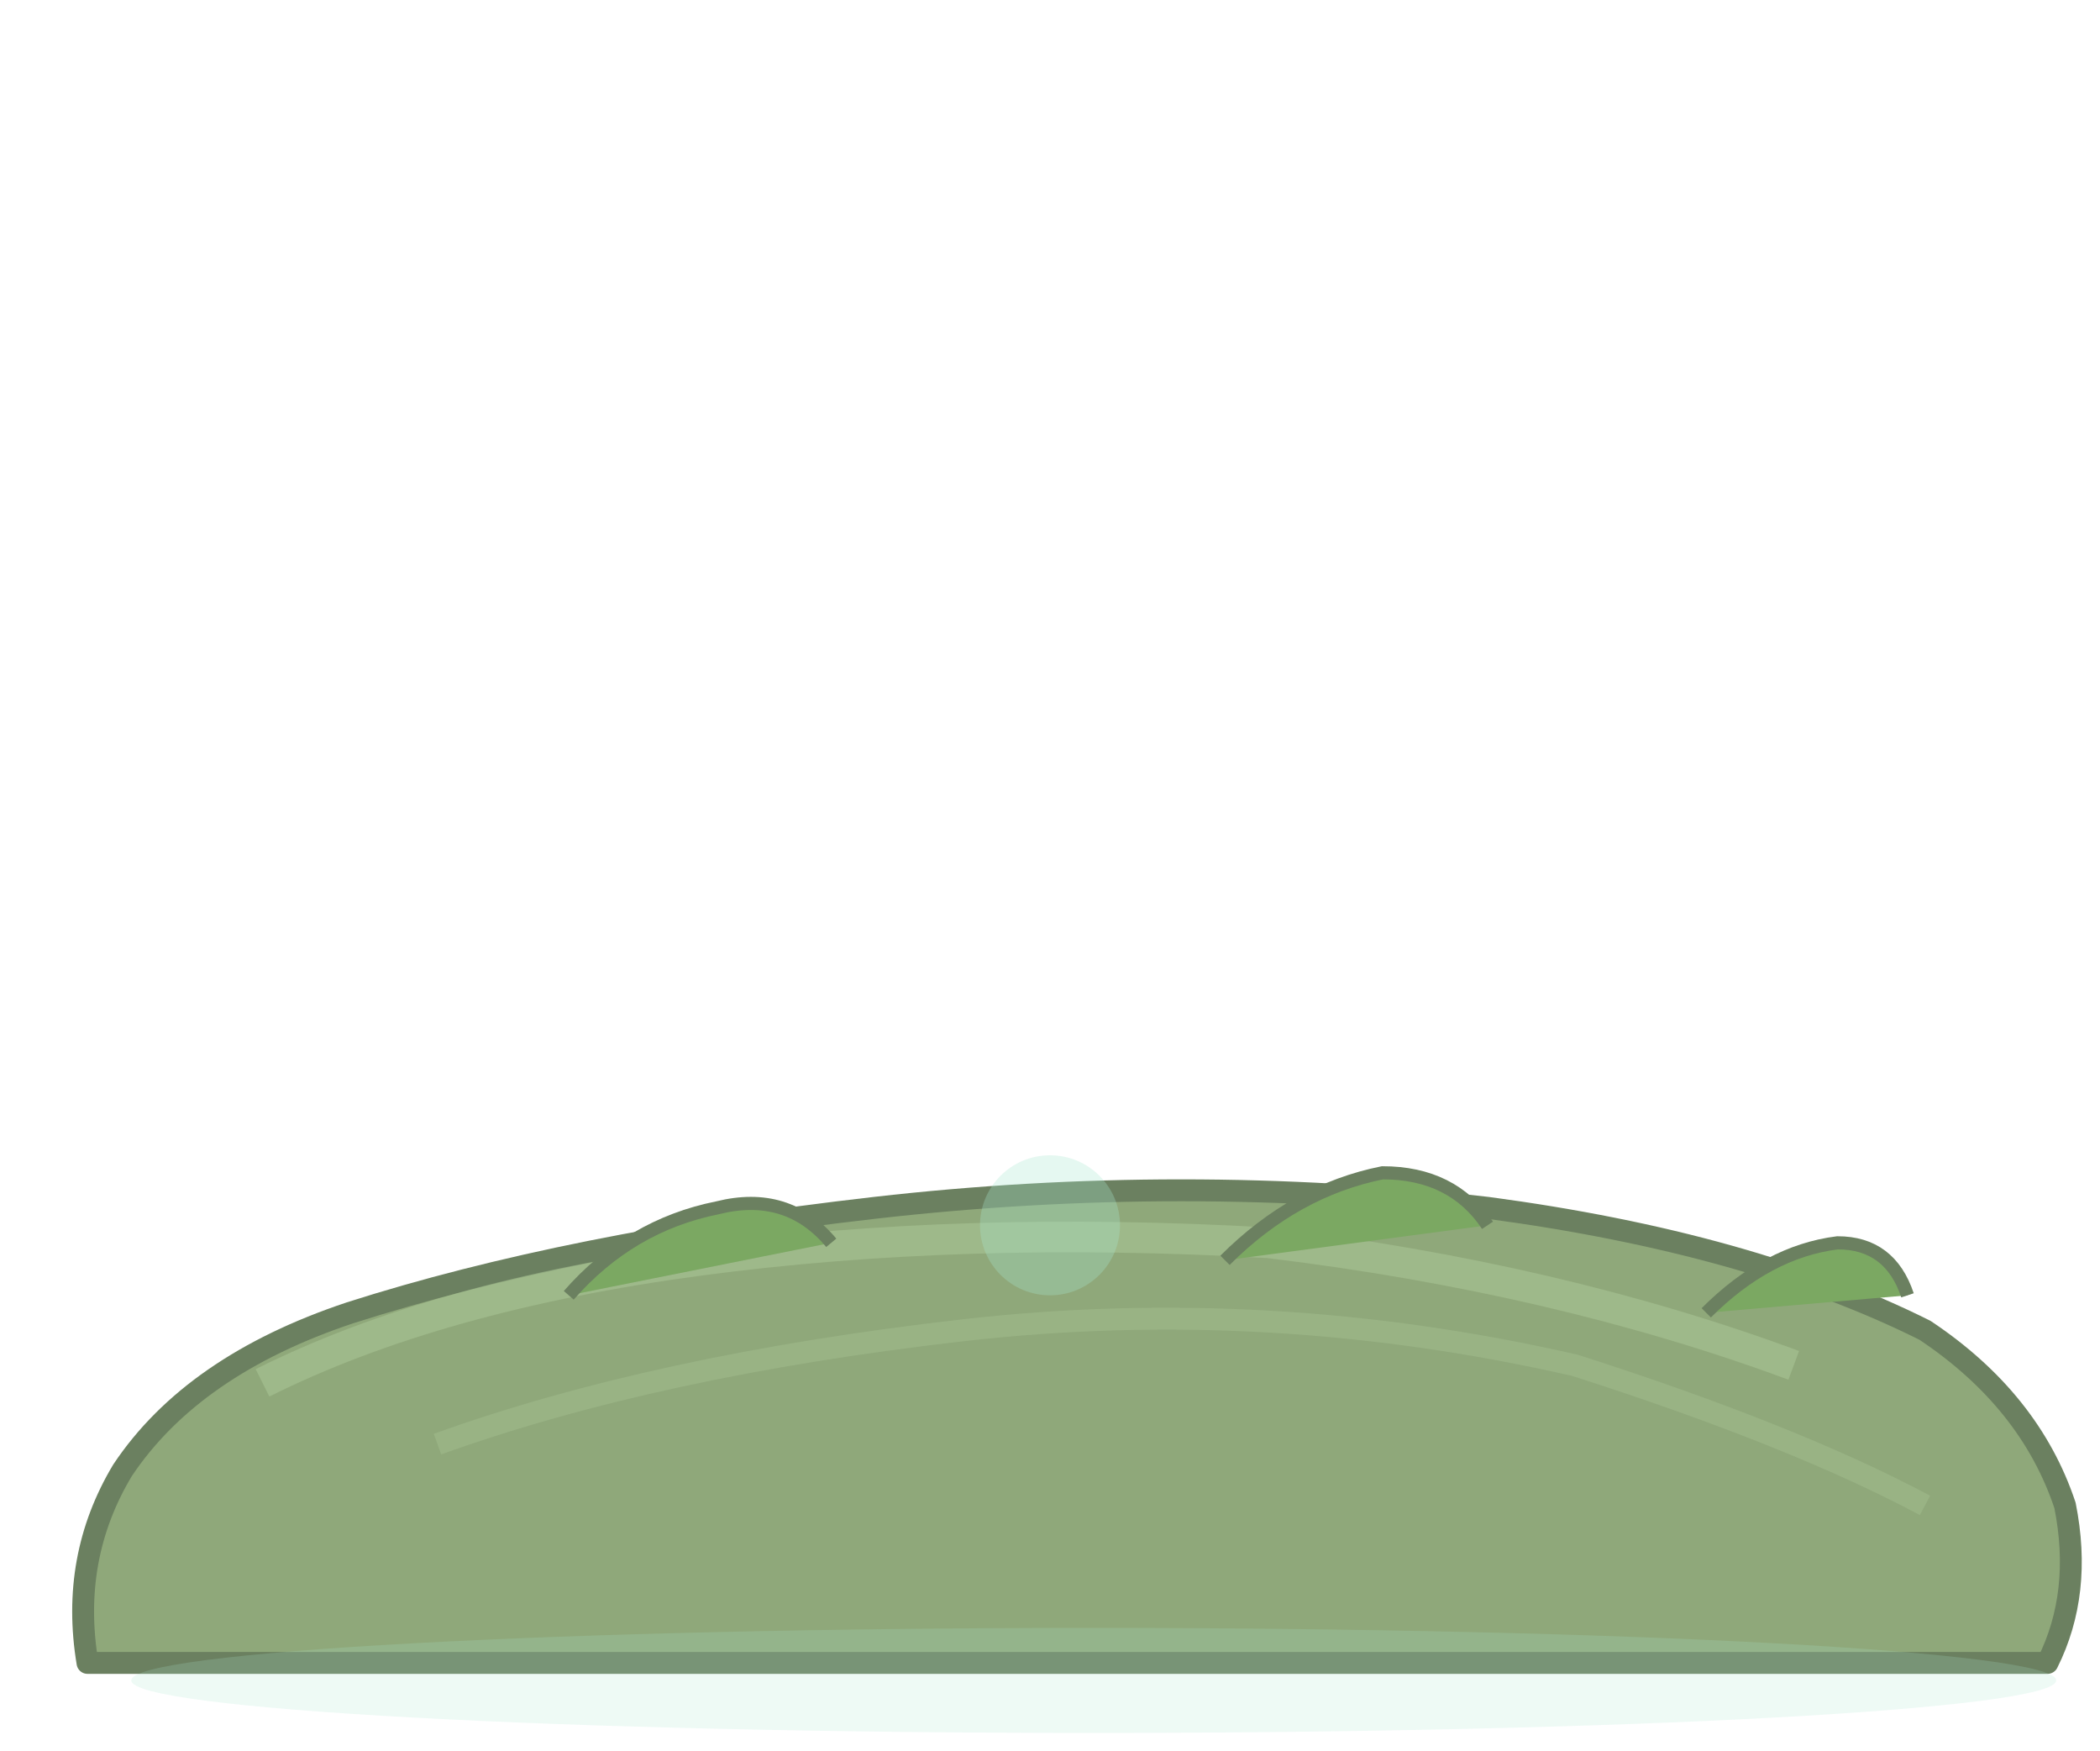
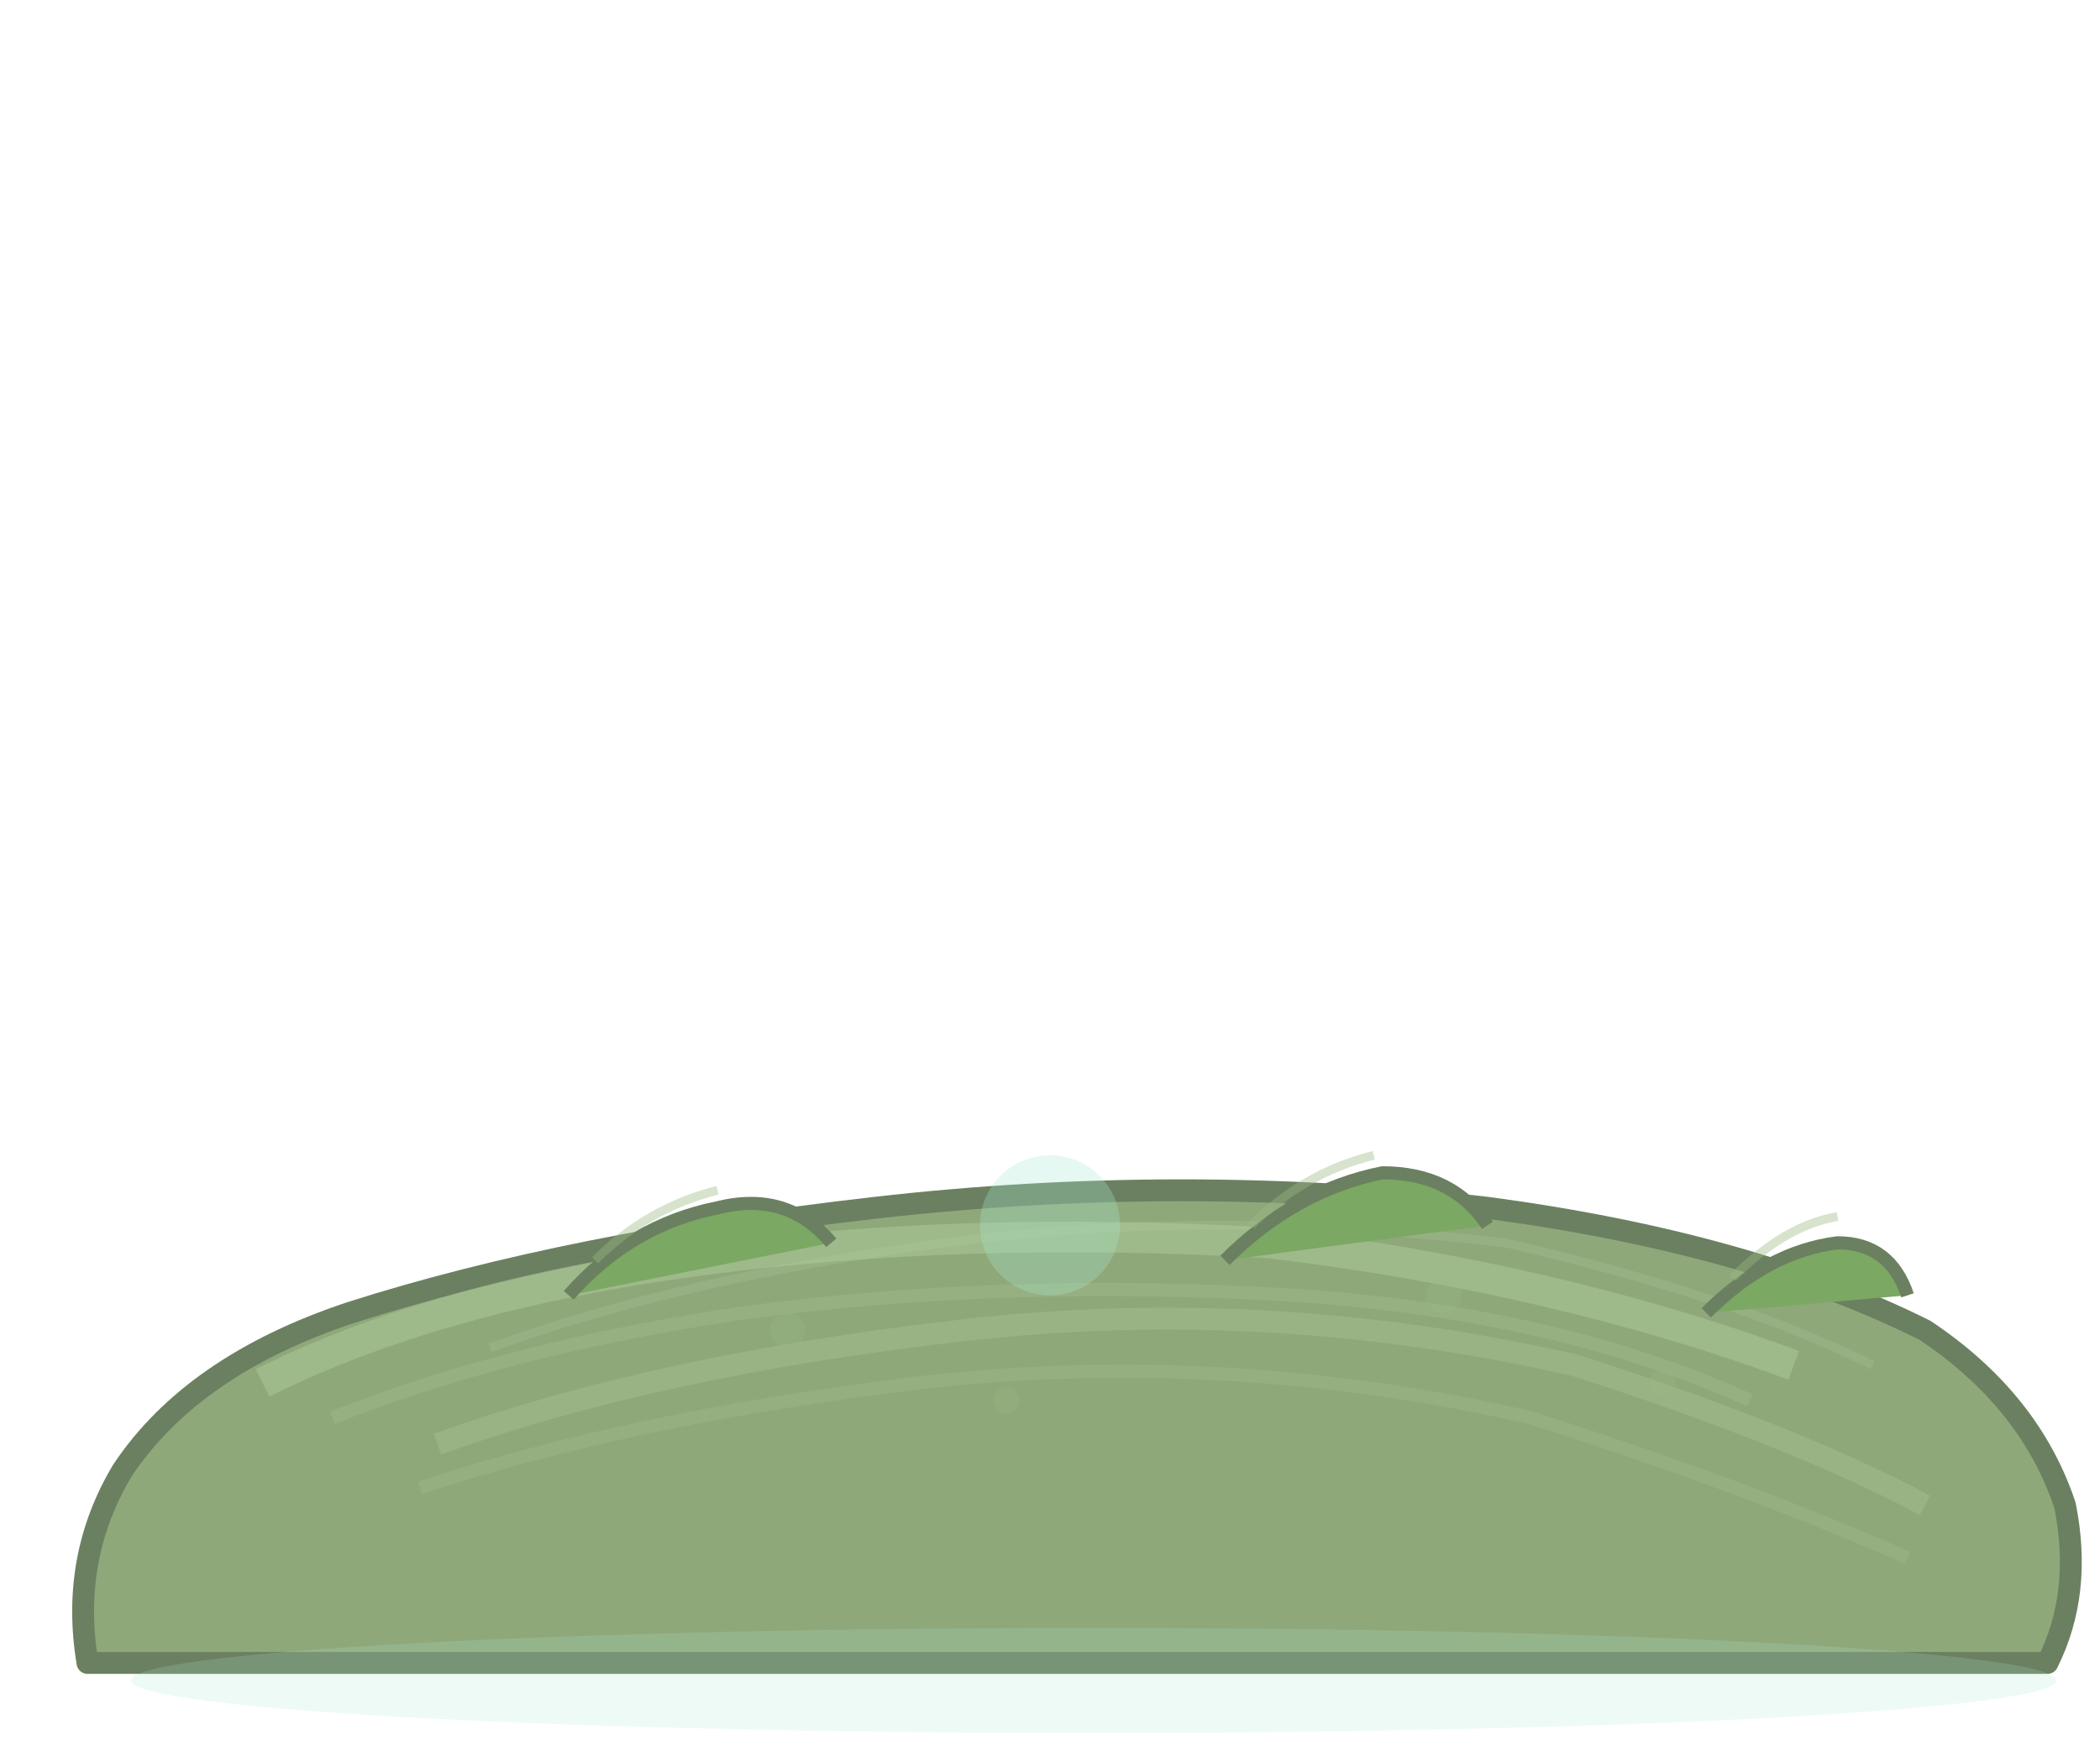
<svg xmlns="http://www.w3.org/2000/svg" viewBox="0 0 240 200">
  <g id="terrain-low-reef">
    <path d="M10 190 Q8 178 14 168 Q22 156 40 150 Q65 142 100 138 Q135 134 170 138 Q200 142 220 152 Q232 160 236 172 Q238 182 234 190Z" fill="#8FA87A" stroke="#6B8060" stroke-width="2.5" stroke-linejoin="round" />
    <path d="M30 158 Q50 148 80 144 Q110 140 145 142 Q178 146 205 156" fill="none" stroke="#A8C494" stroke-width="3.5" opacity="0.6" />
    <path d="M50 165 Q75 156 110 152 Q145 148 180 156 Q205 164 220 172" fill="none" stroke="#A8C494" stroke-width="2.5" opacity="0.4" />
+     <path d="M38 162 Q58 154 85 150 Q115 146 148 148 Q178 150 200 160" fill="none" stroke="#A8C494" stroke-width="1.5" opacity="0.3" />
+     <path d="M48 170 Q72 162 105 158 Q140 154 175 162 Q200 170 218 178" fill="none" stroke="#A8C494" stroke-width="1.5" opacity="0.25" />
+     <path d="M56 154 Q78 146 108 142 Q138 138 172 142 Q198 148 214 156" fill="none" stroke="#B8D4A4" stroke-width="1" opacity="0.2" />
    <path d="M65 148 Q72 140 82 138 Q90 136 95 142" fill="#7BA862" stroke="#6B8060" stroke-width="1.5" />
+     <path d="M68 144 Q74 138 82 136" fill="none" stroke="#9AB882" stroke-width="1" opacity="0.4" />
    <path d="M140 144 Q148 136 158 134 Q166 134 170 140" fill="#7BA862" stroke="#6B8060" stroke-width="1.5" />
+     <path d="M143 140 Q149 134 157 132" fill="none" stroke="#9AB882" stroke-width="1" opacity="0.4" />
    <path d="M195 150 Q202 143 210 142 Q216 142 218 148" fill="#7BA862" stroke="#6B8060" stroke-width="1.5" />
+     <path d="M198 146 Q204 140 210 139" fill="none" stroke="#9AB882" stroke-width="1" opacity="0.4" />
+     <circle cx="90" cy="152" r="2" fill="#9AB882" opacity="0.3" />
+     <circle cx="165" cy="148" r="2" fill="#9AB882" opacity="0.3" />
+     <circle cx="115" cy="160" r="1.5" fill="#9AB882" opacity="0.25" />
+     <circle cx="190" cy="158" r="1.5" fill="#9AB882" opacity="0.25" />
    <circle cx="120" cy="140" r="8" fill="#A8E6CF" opacity="0.3" />
    <ellipse cx="125" cy="192" rx="110" ry="6" fill="#A8E6CF" opacity="0.2" />
  </g>
</svg>
